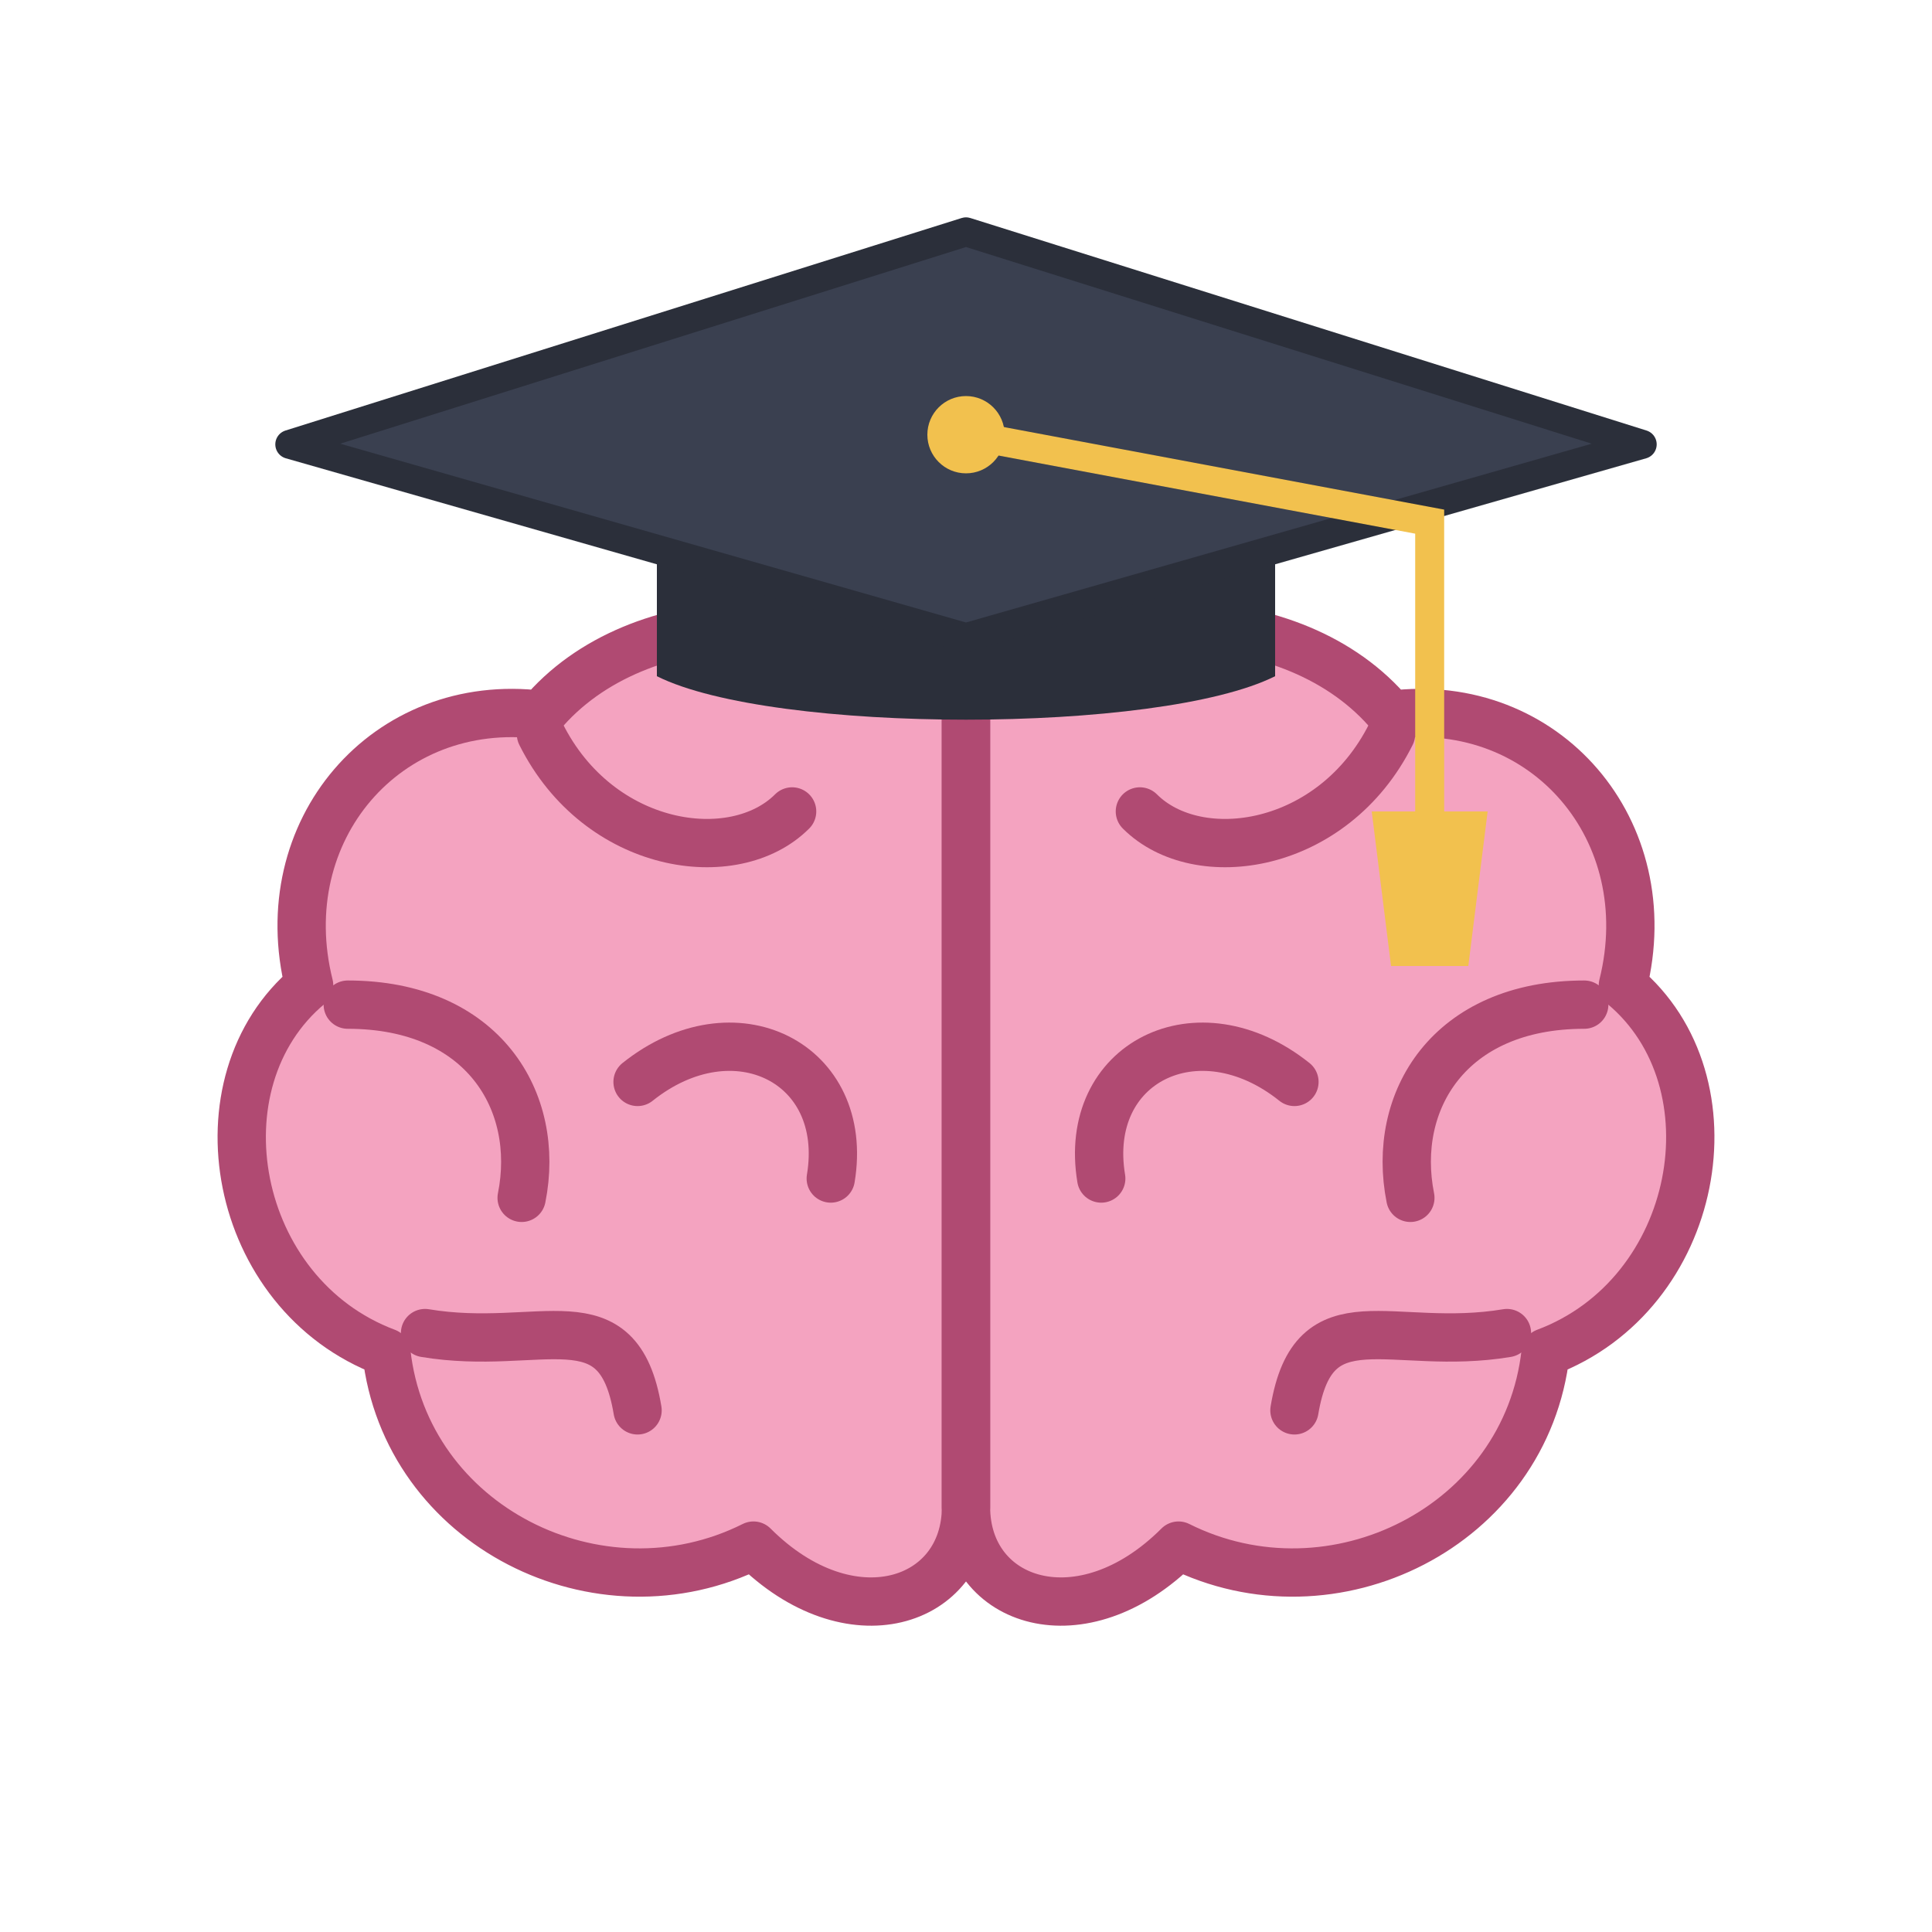
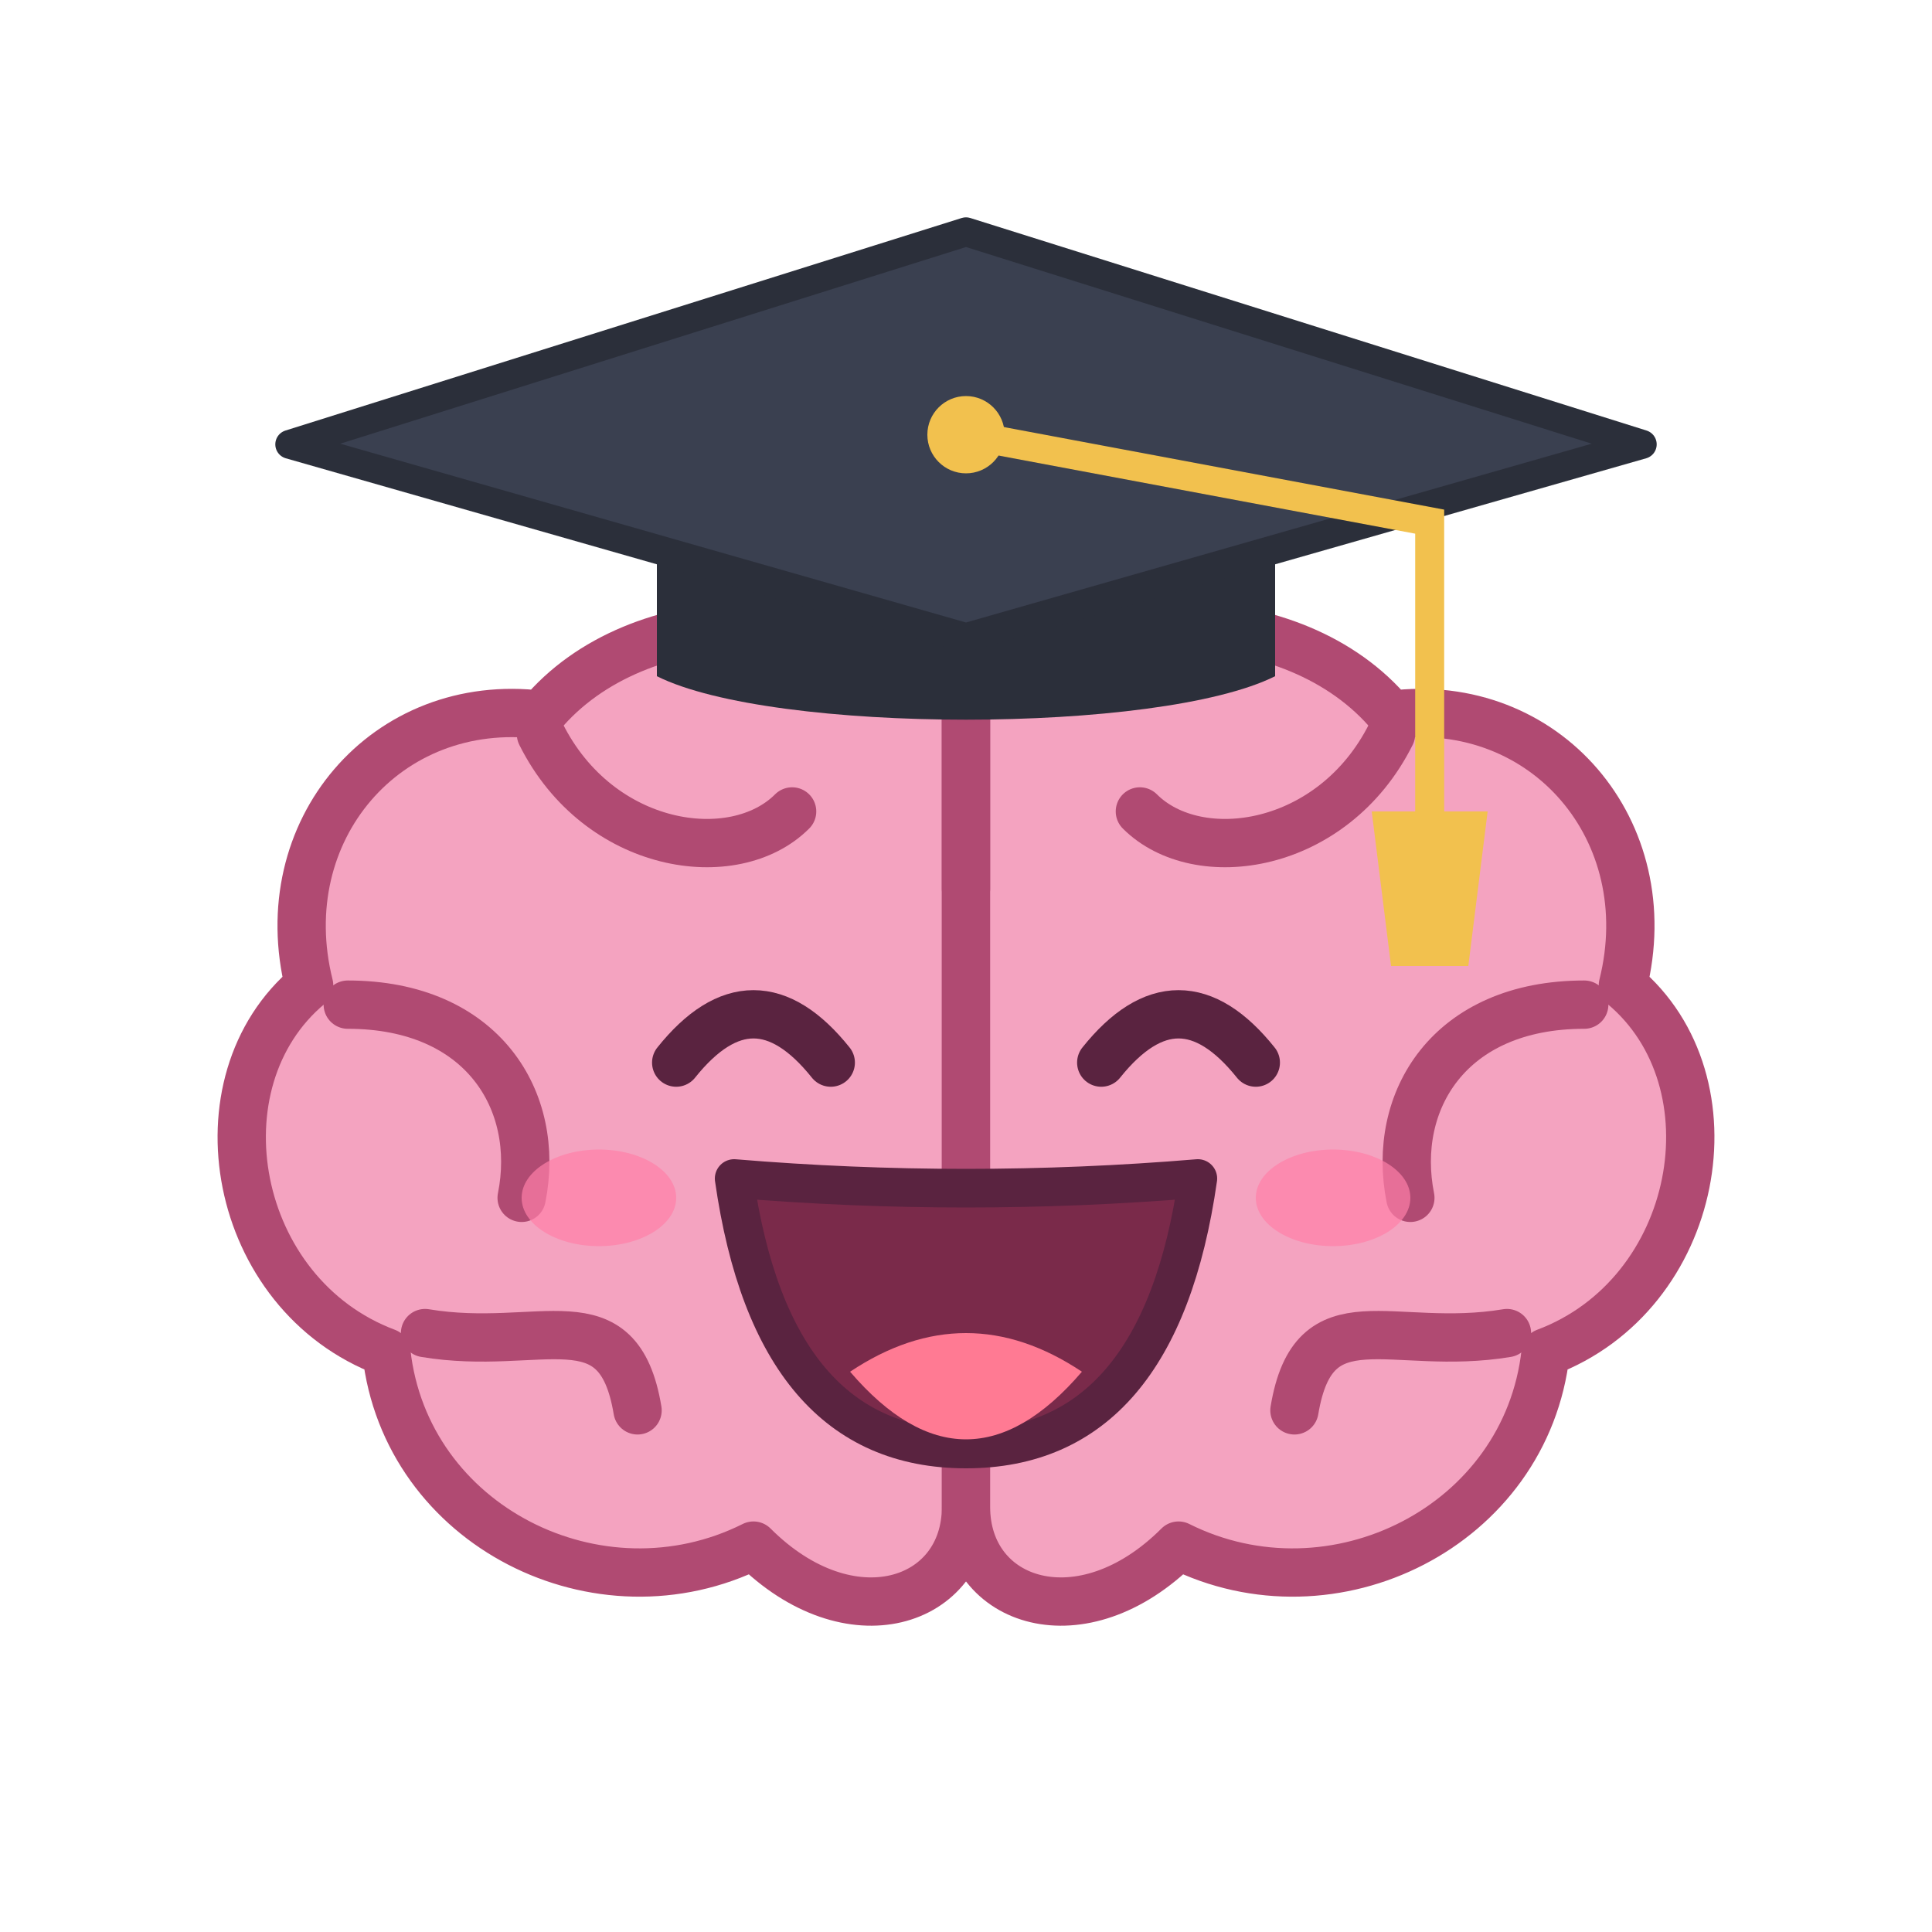
<svg xmlns="http://www.w3.org/2000/svg" viewBox="0 0 200 200">
  <g stroke="#b04a72" stroke-width="5" stroke-linecap="round" stroke-linejoin="round">
    <path d="M100 72 C88 62 66 62 56 74 C40 72 28 86 32 102 C20 112 24 134 40 140 C42 158 62 168 78 160 C88 170 100 166 100 156 Z" fill="#f4a3c0" />
    <path d="M100 72 C112 62 134 62 144 74 C160 72 172 86 168 102 C180 112 176 134 160 140 C158 158 138 168 122 160 C112 170 100 166 100 156 Z" fill="#f4a3c0" />
    <g fill="none">
-       <path d="M100 74 L100 156" />
+       <path d="M100 74 L100 92" />
      <path d="M56 76 C62 88 76 90 82 84" />
      <path d="M36 104 C50 104 56 114 54 124" />
-       <path d="M66 112 C76 104 88 110 86 122" />
      <path d="M44 138 C56 140 64 134 66 146" />
      <path d="M144 76 C138 88 124 90 118 84" />
      <path d="M164 104 C150 104 144 114 146 124" />
-       <path d="M134 112 C124 104 112 110 114 122" />
      <path d="M156 138 C144 140 136 134 134 146" />
    </g>
  </g>
+   <g stroke="#5a2340" stroke-width="5" stroke-linecap="round" fill="none">
+     <path d="M70 110 Q78 100 86 110" />
+     <path d="M114 110 Q122 100 130 110" />
+   </g>
+   <path d="M76 122 Q100 124 124 122 Q120 150 100 150 Q80 150 76 122 Z" fill="#7a2a4a" stroke="#5a2340" stroke-width="4" stroke-linejoin="round" />
+   <path d="M88 142 Q100 134 112 142 Q106 149 100 149 Q94 149 88 142 Z" fill="#ff7a93" />
+   <ellipse cx="62" cy="124" rx="8" ry="5" fill="#ff7fa8" opacity="0.7" />
+   <ellipse cx="138" cy="124" rx="8" ry="5" fill="#ff7fa8" opacity="0.7" />
  <path d="M68 70 L68 54 C80 60 120 60 132 54 L132 70 C120 76 80 76 68 70 Z" fill="#2b2f3a" />
  <path d="M100 24 L170 46 L100 66 L30 46 Z" fill="#3a4050" stroke="#2b2f3a" stroke-width="3" stroke-linejoin="round" />
  <circle cx="100" cy="45" r="4" fill="#f2c14e" />
  <path d="M100 45 L148 54 L148 86" fill="none" stroke="#f2c14e" stroke-width="3" stroke-linecap="round" />
  <path d="M142 84 L154 84 L152 100 L144 100 Z" fill="#f2c14e" />
</svg>
